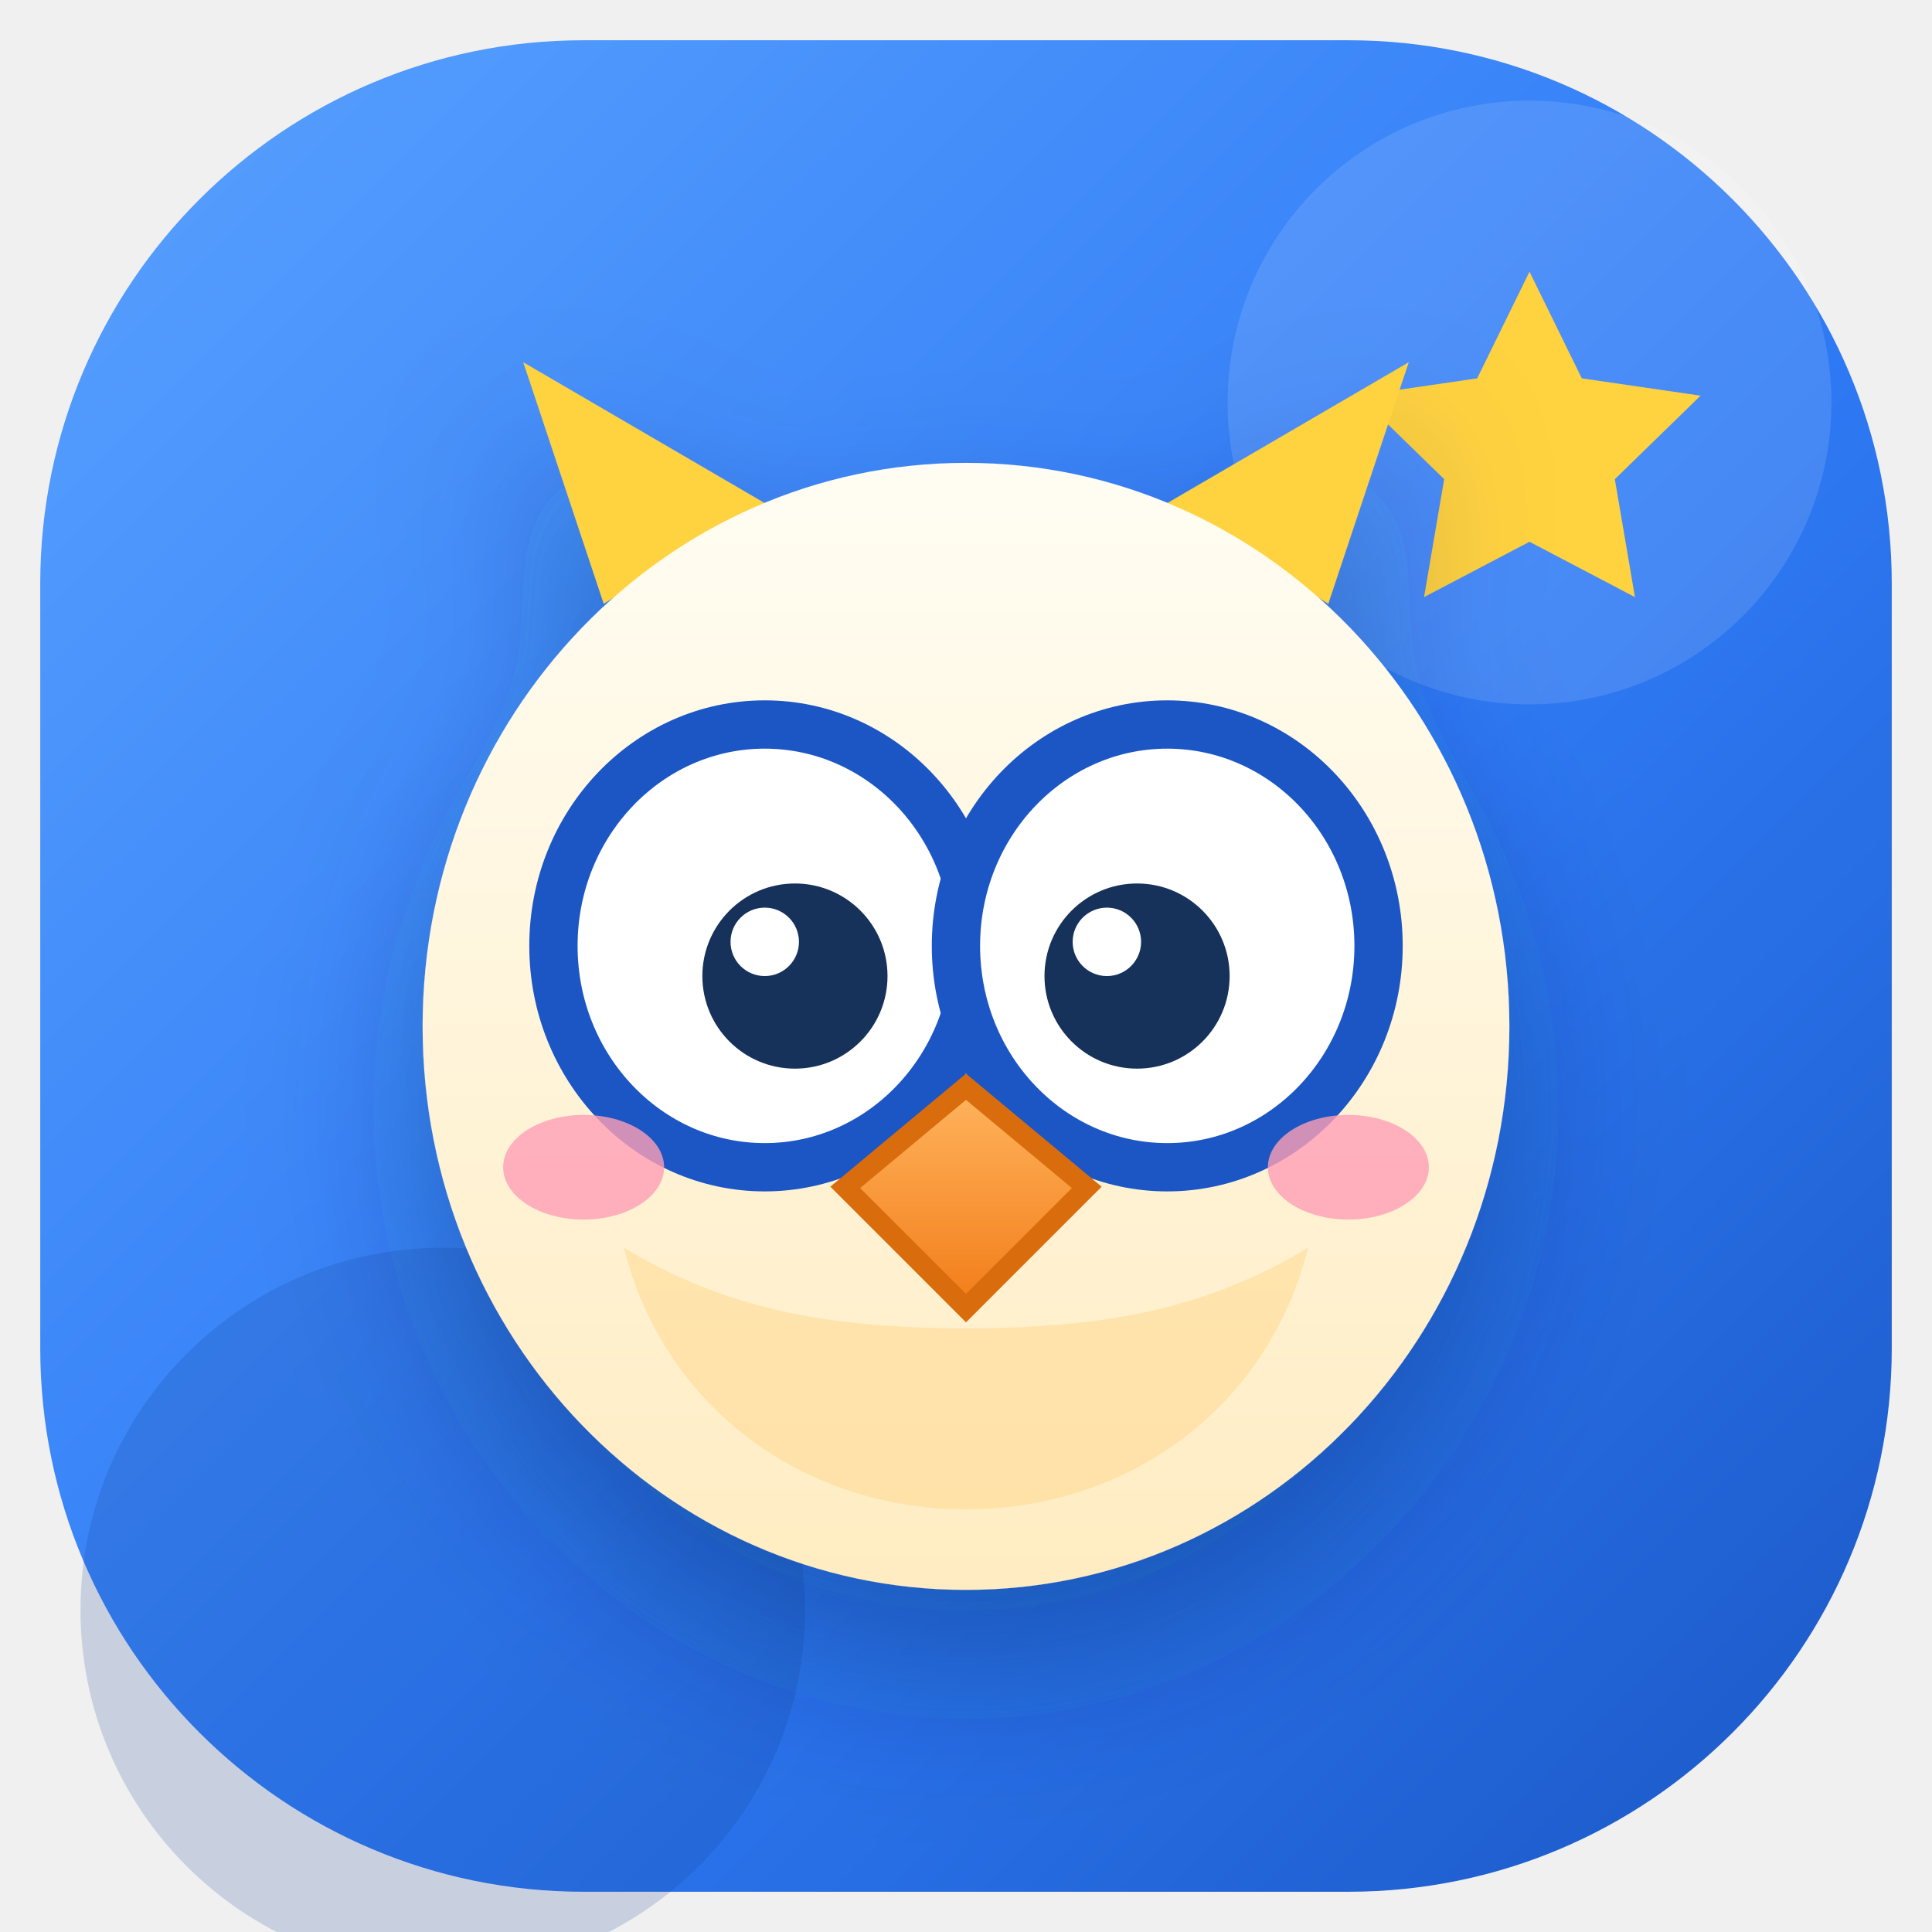
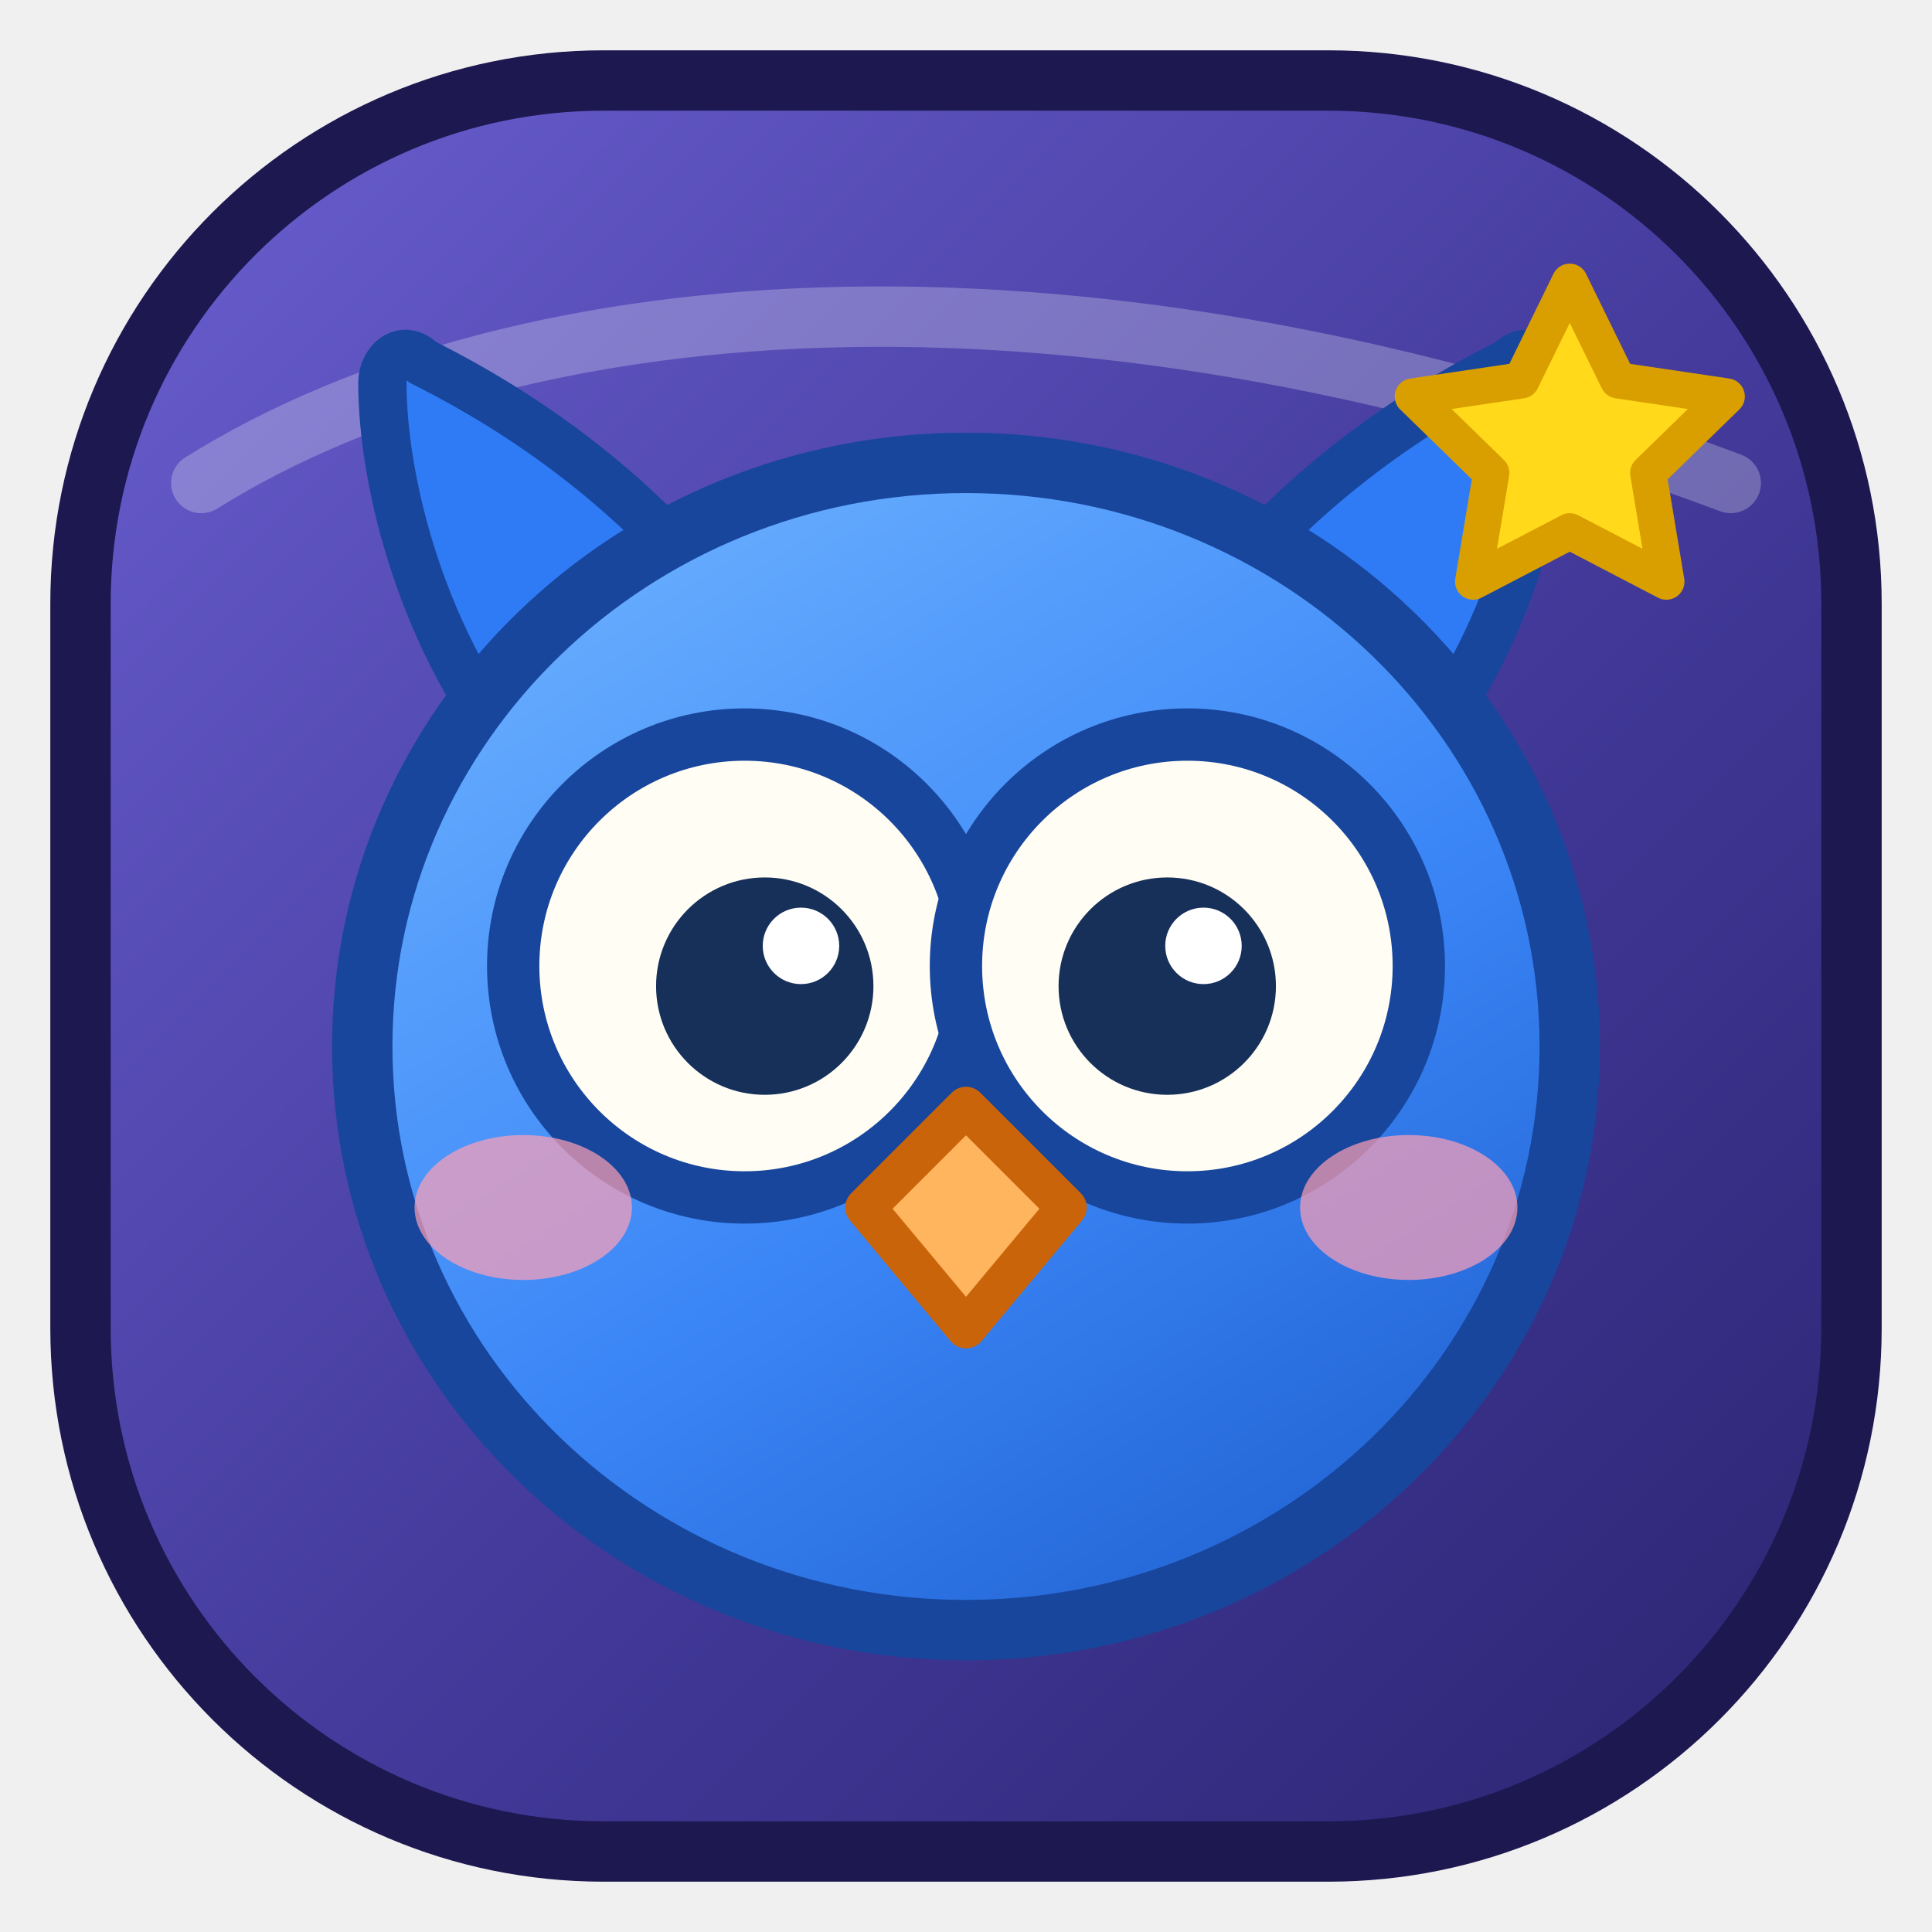
<svg xmlns="http://www.w3.org/2000/svg" viewBox="0 0 96 96" role="img" aria-label="Logo Fun Learning Adventure">
  <defs>
-     <linearGradient id="logoBlue" x1="0" y1="0" x2="1" y2="1">
-       <stop offset="0" stop-color="#5aa2ff" />
-       <stop offset="0.55" stop-color="#2f7bf6" />
-       <stop offset="1" stop-color="#1a56c4" />
+     <linearGradient id="logoPurple" x1="0" y1="0" x2="1" y2="1">
+       <stop offset="0" stop-color="#6a5fd0" />
+       <stop offset="0.55" stop-color="#433a9b" />
+       <stop offset="1" stop-color="#2b2470" />
    </linearGradient>
-     <linearGradient id="logoCream" x1="0" y1="0" x2="0" y2="1">
-       <stop offset="0" stop-color="#fffdf3" />
-       <stop offset="1" stop-color="#ffecc2" />
+     <linearGradient id="logoHead" x1="0.2" y1="0" x2="0.85" y2="1">
+       <stop offset="0" stop-color="#6bb0ff" />
+       <stop offset="0.55" stop-color="#3b86f7" />
+       <stop offset="1" stop-color="#1f5fcf" />
    </linearGradient>
-     <linearGradient id="logoBeak" x1="0" y1="0" x2="0" y2="1">
-       <stop offset="0" stop-color="#ffb45e" />
-       <stop offset="1" stop-color="#f27c18" />
-     </linearGradient>
-     <filter id="logoShadow" x="-30%" y="-30%" width="160%" height="170%">
-       <feDropShadow dx="0" dy="4" stdDeviation="4" flood-color="#0a2a66" flood-opacity="0.34" />
-     </filter>
  </defs>
-   <rect x="2" y="2" width="92" height="92" rx="27" fill="url(#logoBlue)" />
-   <circle cx="76" cy="20" r="15" fill="#ffffff" opacity="0.12" />
-   <circle cx="22" cy="80" r="18" fill="#0e3b8f" opacity="0.18" />
-   <path d="M76 13.5l2.6 5.3 5.9.86-4.26 4.15 1 5.86-5.24-2.75-5.24 2.75 1-5.86-4.26-4.15 5.9-.86z" fill="#ffd23f" />
-   <g filter="url(#logoShadow)">
-     <path d="M30 30 26 18l12 7z" fill="#ffd23f" />
-     <path d="m66 30 4-12-12 7z" fill="#ffd23f" />
-     <ellipse cx="48" cy="51" rx="27" ry="28" fill="url(#logoCream)" />
-     <path d="M31 62c2 8 9 13 17 13s15-5 17-13c-5 3-10 4-17 4s-12-1-17-4z" fill="#ffd98f" opacity="0.55" />
-     <ellipse cx="38" cy="47" rx="10.5" ry="11" fill="#ffffff" stroke="#1a56c4" stroke-width="2.4" />
-     <ellipse cx="58" cy="47" rx="10.5" ry="11" fill="#ffffff" stroke="#1a56c4" stroke-width="2.4" />
-     <circle cx="39.5" cy="48.5" r="4.6" fill="#16305a" />
-     <circle cx="56.5" cy="48.5" r="4.6" fill="#16305a" />
-     <circle cx="38" cy="46.8" r="1.7" fill="#ffffff" />
-     <circle cx="55" cy="46.8" r="1.7" fill="#ffffff" />
-     <path d="m48 54 6 5-6 6-6-6z" fill="url(#logoBeak)" stroke="#d96c0c" stroke-width="1" />
-     <ellipse cx="29" cy="58" rx="4" ry="2.6" fill="#ff9fb5" opacity="0.8" />
-     <ellipse cx="67" cy="58" rx="4" ry="2.6" fill="#ff9fb5" opacity="0.8" />
-   </g>
+   <rect x="4" y="4" width="88" height="88" rx="26" fill="url(#logoPurple)" stroke="#1d1850" stroke-width="3" />
+   <path d="M10 24C26 14 54 12 86 24" fill="none" stroke="#fff" stroke-width="3" stroke-linecap="round" opacity=".25" />
+   <path d="M26 38C21 32 19 24 19 19c0-1 1-2 2-1 6 3 11 7 15 12z" fill="#2f7bf6" stroke="#17469c" stroke-width="2.4" stroke-linejoin="round" />
+   <path d="M70 38c5-6 7-14 7-19 0-1-1-2-2-1-6 3-11 7-15 12z" fill="#2f7bf6" stroke="#17469c" stroke-width="2.4" stroke-linejoin="round" />
+   <ellipse cx="48" cy="52" rx="30" ry="29" fill="url(#logoHead)" stroke="#17469c" stroke-width="3" />
+   <circle cx="37" cy="48" r="11.5" fill="#fffdf4" stroke="#17469c" stroke-width="2.6" />
+   <circle cx="59" cy="48" r="11.5" fill="#fffdf4" stroke="#17469c" stroke-width="2.6" />
+   <circle cx="38" cy="49" r="5.4" fill="#16305a" />
+   <circle cx="58" cy="49" r="5.4" fill="#16305a" />
+   <circle cx="39.8" cy="47" r="1.9" fill="#fff" />
+   <circle cx="59.8" cy="47" r="1.9" fill="#fff" />
+   <ellipse cx="26" cy="60" rx="5.4" ry="3.6" fill="#ff9fb5" opacity=".7" />
+   <ellipse cx="70" cy="60" rx="5.4" ry="3.6" fill="#ff9fb5" opacity=".7" />
+   <path d="m48 55 5 5-5 6-5-6z" fill="#ffb45e" stroke="#c9640b" stroke-width="2" stroke-linejoin="round" />
+   <path d="m78 14 2.4 4.9 5.4.8-3.9 3.8.9 5.4-4.8-2.5-4.8 2.5.9-5.4-3.9-3.8 5.4-.8z" fill="#ffd91a" stroke="#d99f00" stroke-width="1.8" stroke-linejoin="round" />
</svg>
